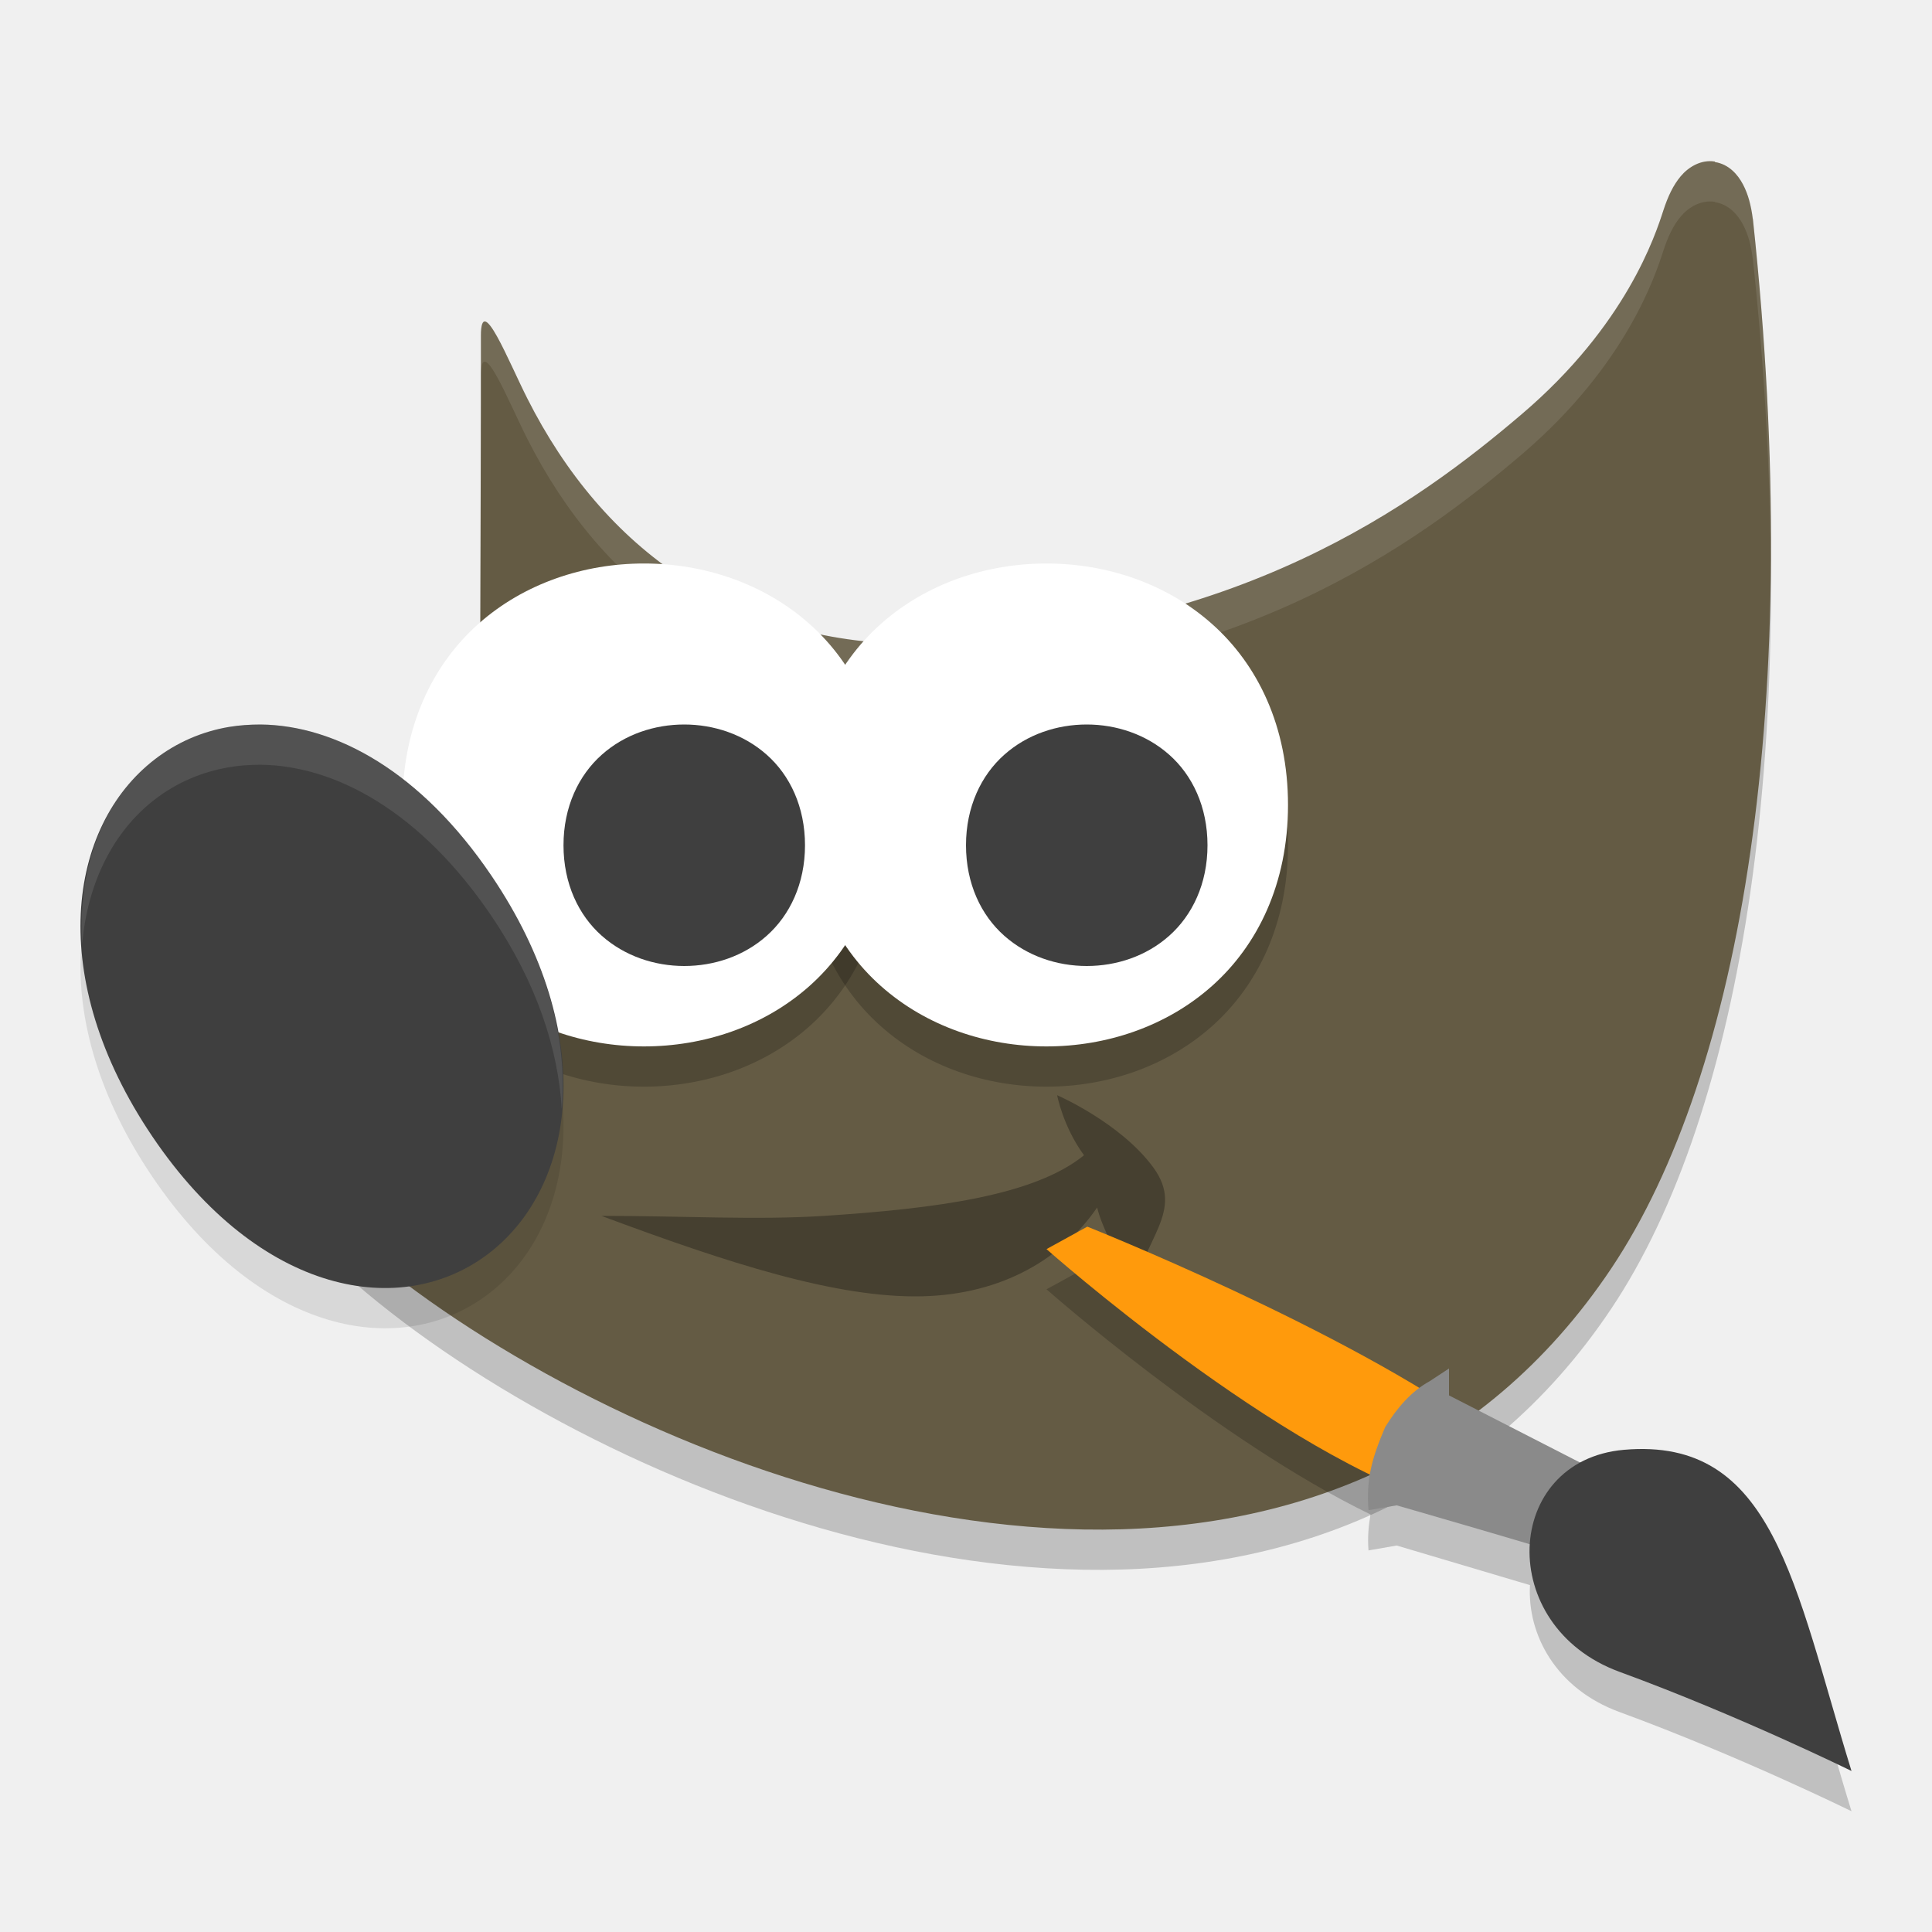
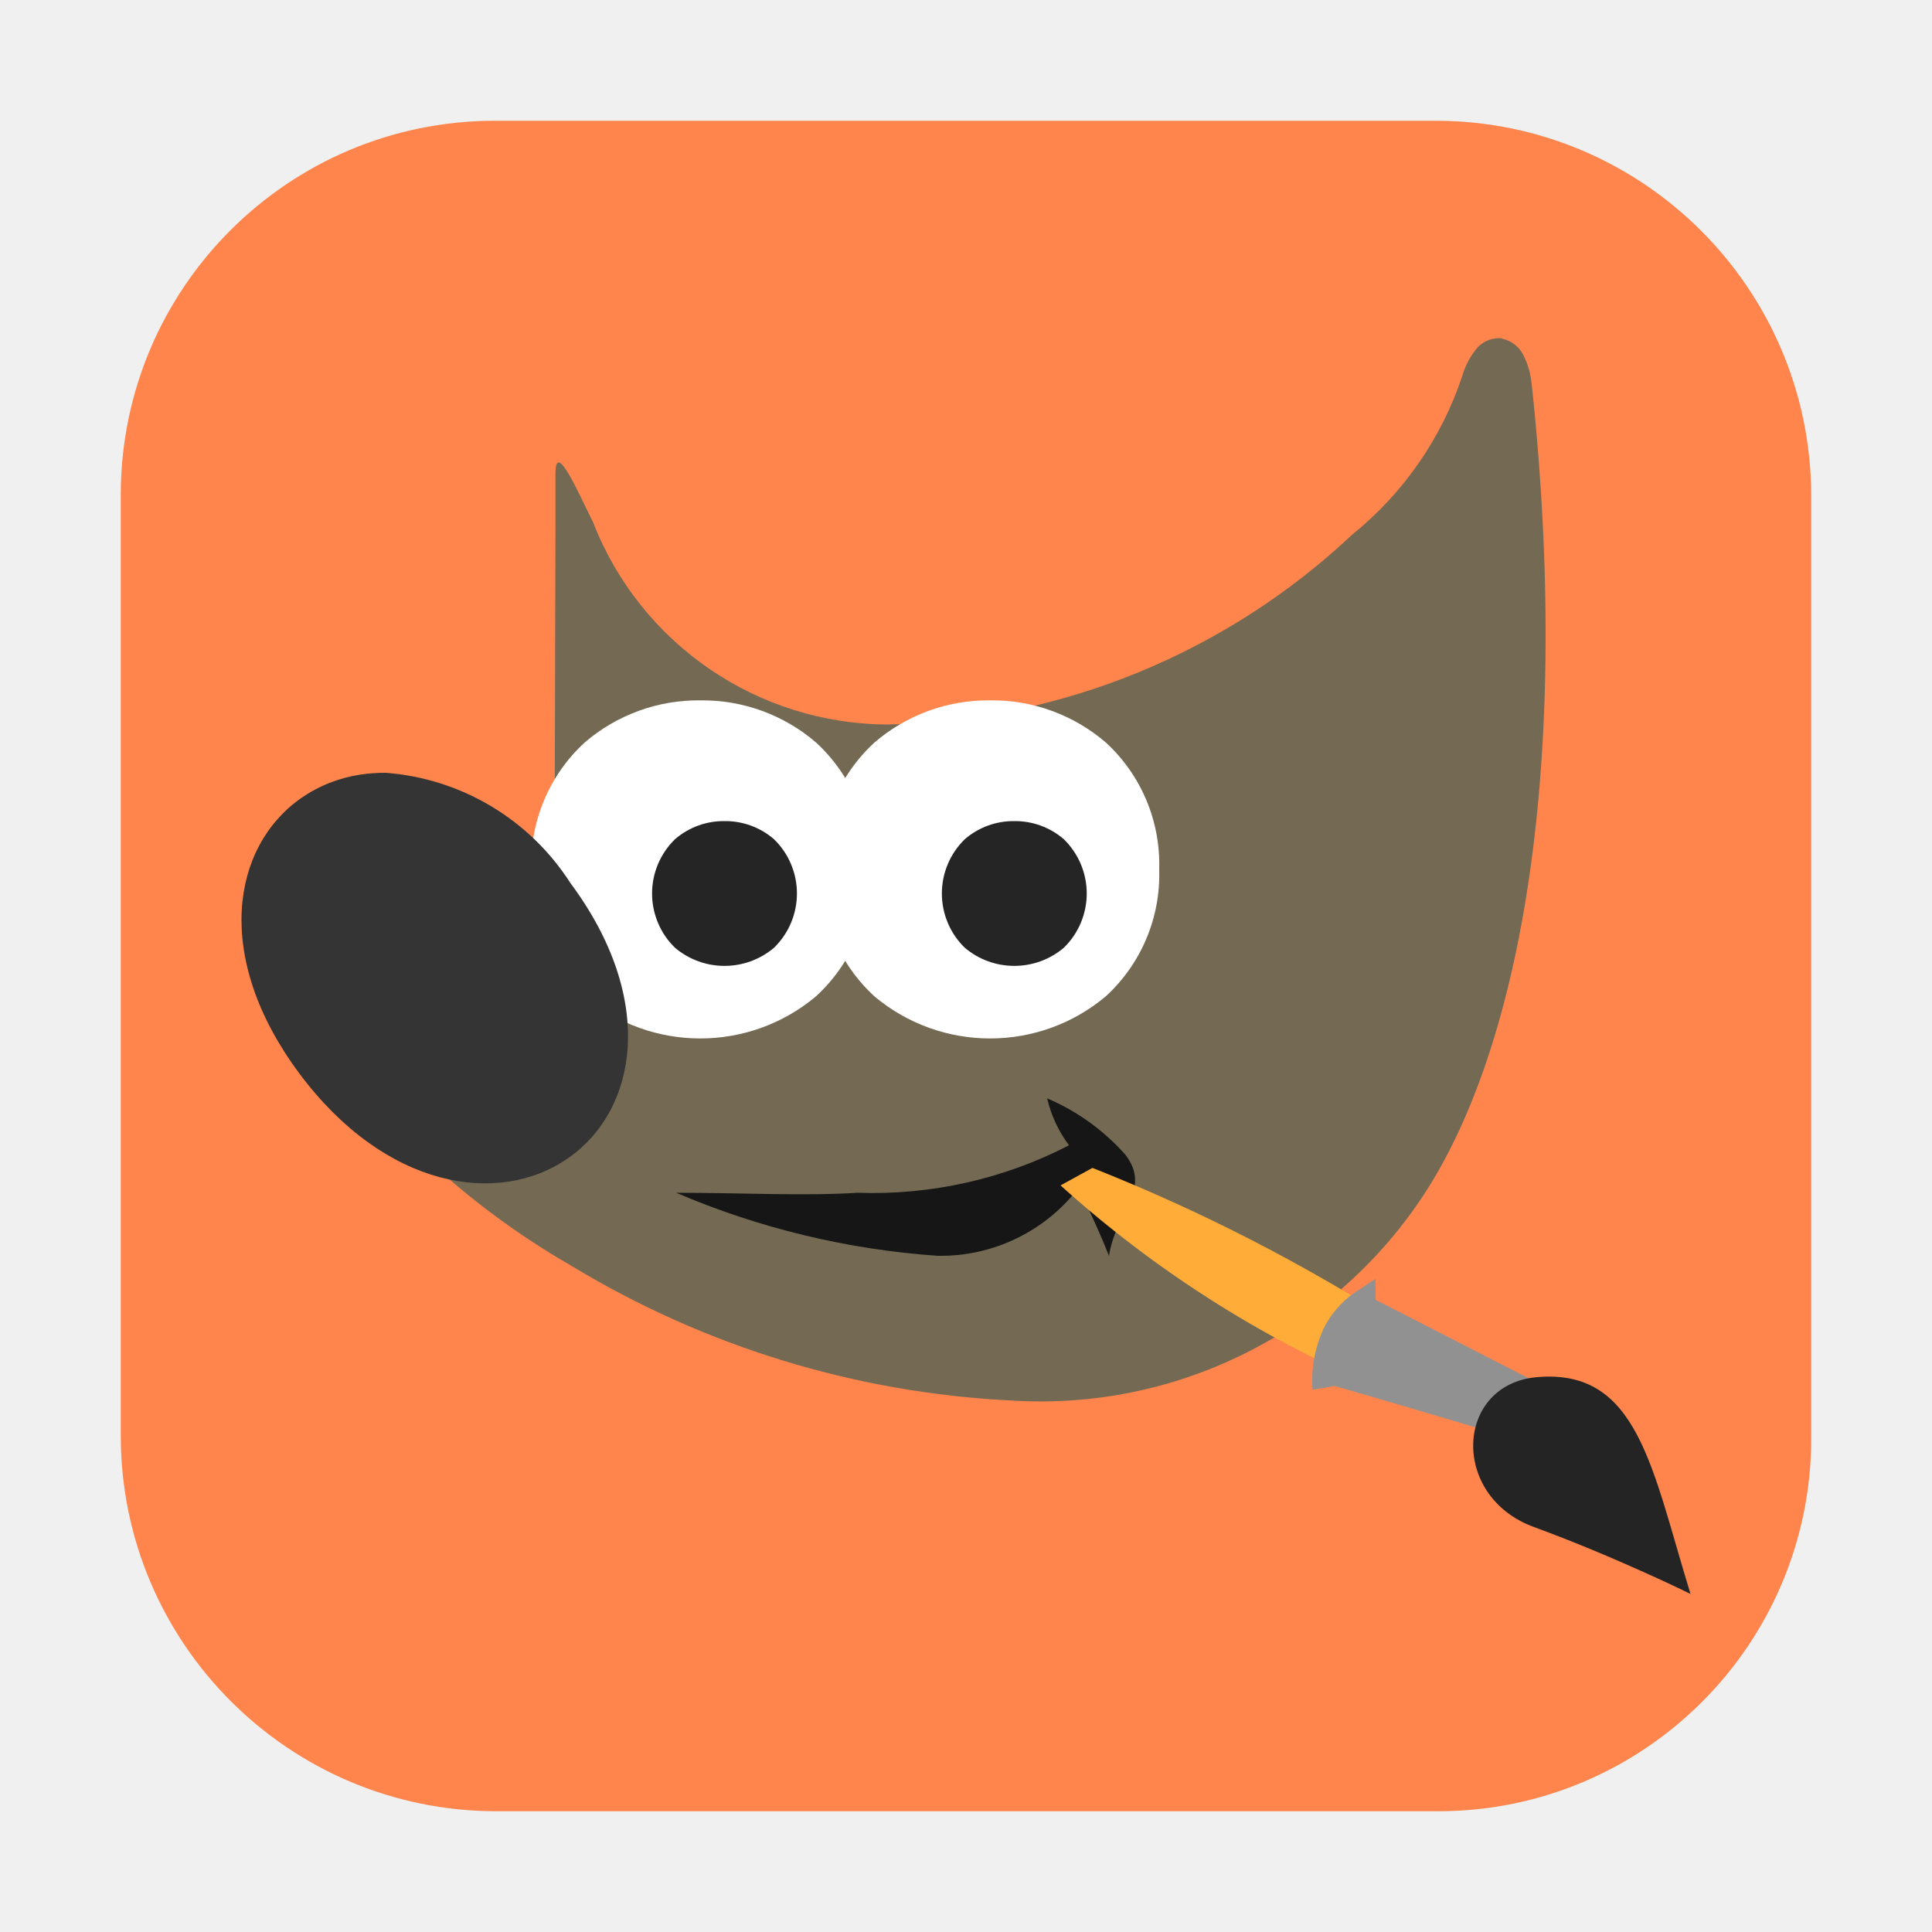
- <svg xmlns="http://www.w3.org/2000/svg" width="24" height="24" version="1.1">
-   <path style="opacity:.2;fill-rule:evenodd" d="m21.303 2.507c-0.174-0.028-0.33 0.07-0.424 0.182-0.094 0.112-0.159 0.25-0.216 0.425-0.098 0.302-0.458 1.423-1.758 2.53-1.299 1.108-3.54 2.757-7.423 2.857-2.361 0.028-3.99-1.187-4.931-3.05-0.235-0.465-0.577-1.332-0.577-0.78v0.852l-0.012 4.412 0.024 0.058s0.212 0.47-0.012 1.103c-0.224 0.633-1.105 1.557-3.075 2.148l-0.241 0.072 0.046 0.254c0.109 0.614 0.545 1.244 1.188 1.889 0.643 0.645 1.504 1.297 2.506 1.886 2.005 1.179 4.573 2.111 7.068 2.155 2.495 0.044 4.936-0.829 6.551-3.245 1.615-2.416 2.403-7.028 1.758-13.035h-0.001c-0.021-0.165-0.057-0.306-0.122-0.429-0.065-0.123-0.175-0.251-0.349-0.278z" />
-   <path style="fill-rule:evenodd;fill:#645b44" d="m21.303 2.007c-0.174-0.028-0.33 0.07-0.424 0.182-0.094 0.112-0.159 0.25-0.216 0.425-0.098 0.302-0.458 1.423-1.758 2.53-1.299 1.108-3.54 2.757-7.423 2.857-2.361 0.028-3.99-1.187-4.931-3.05-0.235-0.465-0.577-1.332-0.577-0.78v0.852l-0.012 4.412 0.024 0.058s0.212 0.47-0.012 1.103c-0.224 0.633-1.105 1.557-3.075 2.148l-0.241 0.072 0.046 0.254c0.109 0.614 0.545 1.244 1.188 1.889 0.643 0.645 1.504 1.297 2.506 1.886 2.005 1.179 4.573 2.111 7.068 2.155 2.495 0.044 4.936-0.829 6.551-3.245 1.615-2.416 2.403-7.028 1.758-13.035h-0.001c-0.021-0.165-0.057-0.306-0.122-0.429-0.065-0.123-0.175-0.251-0.349-0.278z" />
-   <path style="opacity:.1;fill-rule:evenodd;fill:#ffffff" d="m21.303 2.007c-0.174-0.028-0.33 0.07-0.424 0.182-0.094 0.112-0.159 0.25-0.216 0.425-0.098 0.302-0.459 1.423-1.758 2.53-1.299 1.108-3.54 2.757-7.423 2.856-2.361 0.028-3.99-1.187-4.932-3.05-0.235-0.465-0.577-1.332-0.577-0.78v0.5c0-0.551 0.342 0.315 0.577 0.78 0.942 1.863 2.57 3.077 4.932 3.05 3.883-0.1 6.124-1.749 7.423-2.856 1.299-1.108 1.66-2.228 1.758-2.53 0.057-0.174 0.122-0.313 0.216-0.425 0.094-0.112 0.25-0.209 0.424-0.182v0.004c0.174 0.028 0.283 0.155 0.349 0.278 0.065 0.123 0.102 0.265 0.122 0.43h0.001c0.147 1.369 0.216 2.661 0.222 3.876 0.015-1.356-0.054-2.818-0.222-4.376h-0.001c-0.021-0.165-0.057-0.306-0.122-0.43-0.065-0.123-0.175-0.251-0.349-0.278v-0.004zm-15.329 3.016-0.012 4.412 0.001 0.003 0.011-3.915v-0.5zm0.08 5.239c-0.016 0.105-0.038 0.215-0.08 0.334-0.224 0.633-1.105 1.557-3.075 2.148l-0.24 0.071 0.046 0.253c0.013 0.072 0.031 0.145 0.053 0.218l0.142-0.042c1.97-0.591 2.852-1.515 3.075-2.148 0.123-0.347 0.113-0.636 0.08-0.834z" />
-   <path style="opacity:0.3;fill-rule:evenodd" d="m 7.472,15.104 c 1.011,0 1.932,0.054 2.768,0 1.388,-0.091 2.609,-0.251 3.226,-0.753 -0.261,-0.356 -0.334,-0.746 -0.334,-0.746 0,0 0.785,0.34 1.193,0.895 0.407,0.554 -0.143,0.895 -0.25,1.604 C 13.837,15.481 13.689,15.247 13.629,15 c -0.431,0.628 -1.172,1.079 -2.17,1.103 -1.062,0.026 -2.413,-0.412 -3.988,-0.999 z" />
-   <path style="opacity:.2;fill-rule:evenodd" d="m7.999 7.5c-0.742 0-1.488 0.245-2.056 0.75-0.568 0.505-0.944 1.274-0.944 2.25 0 0.976 0.376 1.745 0.944 2.249 0.568 0.505 1.314 0.75 2.056 0.75 0.742 0 1.488-0.245 2.056-0.75s0.945-1.273 0.945-2.249c0-0.976-0.377-1.746-0.945-2.25-0.568-0.505-1.314-0.75-2.056-0.75z" />
-   <path style="opacity:.2;fill-rule:evenodd" d="m12.999 7.5c-0.742 0-1.488 0.245-2.056 0.75-0.568 0.505-0.944 1.274-0.944 2.25 0 0.976 0.376 1.745 0.944 2.249 0.568 0.505 1.314 0.75 2.056 0.75 0.742 0 1.488-0.245 2.056-0.75s0.945-1.273 0.945-2.249c0-0.976-0.377-1.746-0.945-2.25-0.568-0.505-1.314-0.75-2.056-0.75z" />
-   <path style="fill-rule:evenodd;fill:#ffffff" d="m7.999 7c-0.742 0-1.488 0.245-2.056 0.75-0.568 0.505-0.944 1.274-0.944 2.25 0 0.976 0.376 1.745 0.944 2.249 0.568 0.505 1.314 0.75 2.056 0.75 0.742 0 1.488-0.245 2.056-0.75s0.945-1.273 0.945-2.249c0-0.976-0.377-1.746-0.945-2.25-0.568-0.505-1.314-0.75-2.056-0.75z" />
-   <path style="fill-rule:evenodd;fill:#3f3f3f" d="m8.5 9c-0.368 0-0.739 0.121-1.025 0.376-0.286 0.254-0.475 0.646-0.475 1.124 0 0.478 0.188 0.87 0.475 1.124 0.286 0.254 0.658 0.376 1.025 0.376 0.368 0 0.739-0.121 1.025-0.376 0.286-0.254 0.475-0.646 0.475-1.124 0-0.478-0.188-0.87-0.475-1.124-0.286-0.254-0.658-0.376-1.025-0.376z" />
-   <path style="opacity:0.1;fill-rule:evenodd" d="m3.237 9.5c-0.133 0-0.264 0.009-0.391 0.03-0.338 0.057-0.652 0.194-0.922 0.402-1.08 0.831-1.365 2.715-0.03 4.688 1.335 1.973 3.1 2.279 4.181 1.448 1.08-0.831 1.366-2.715 0.031-4.688-0.876-1.295-1.937-1.871-2.869-1.88z" />
-   <path style="fill-rule:evenodd;fill:#3f3f3f" d="m3.237 9c-0.133 0-0.264 0.009-0.391 0.03-0.338 0.057-0.652 0.194-0.922 0.402-1.08 0.831-1.365 2.715-0.03 4.688 1.335 1.973 3.1 2.279 4.181 1.448 1.08-0.831 1.366-2.715 0.031-4.688-0.876-1.295-1.937-1.871-2.869-1.88z" />
-   <path style="fill-rule:evenodd;fill:#ffffff" d="m12.999 7c-0.742 0-1.488 0.245-2.056 0.75-0.568 0.505-0.944 1.274-0.944 2.25 0 0.976 0.376 1.745 0.944 2.249 0.568 0.505 1.314 0.75 2.056 0.75 0.742 0 1.488-0.245 2.056-0.75s0.945-1.273 0.945-2.249c0-0.976-0.377-1.746-0.945-2.25-0.568-0.505-1.314-0.75-2.056-0.75z" />
-   <path style="fill-rule:evenodd;fill:#3f3f3f" d="m13.5 9c-0.368 0-0.739 0.121-1.025 0.376-0.286 0.254-0.475 0.646-0.475 1.124 0 0.478 0.188 0.87 0.475 1.124 0.286 0.254 0.658 0.376 1.025 0.376 0.368 0 0.739-0.121 1.025-0.376 0.286-0.254 0.475-0.646 0.475-1.124 0-0.478-0.188-0.87-0.475-1.124-0.286-0.254-0.658-0.376-1.025-0.376z" />
-   <path style="opacity:.1;fill-rule:evenodd;fill:#ffffff" d="m3.236 9c-0.133 0-0.264 0.01-0.391 0.031-0.338 0.057-0.652 0.193-0.922 0.4-0.62 0.477-0.962 1.307-0.902 2.295 0.067-0.765 0.39-1.401 0.902-1.795 0.27-0.208 0.583-0.343 0.922-0.4 0.127-0.022 0.258-0.031 0.391-0.031 0.932 0.009 1.993 0.584 2.869 1.879 0.569 0.841 0.829 1.661 0.873 2.395 0.074-0.848-0.171-1.857-0.873-2.895-0.876-1.295-1.937-1.87-2.869-1.879z" />
-   <path style="opacity:0.2" d="M 13.508,15.738 13,16.016 c 0,0 2.121,1.874 4.025,2.797 -0.024,0.14 -0.038,0.278 -0.025,0.447 l 0.35,-0.061 c 0,0 0.923,0.275 1.656,0.492 -0.035,0.611 0.321,1.287 1.111,1.576 C 21.611,21.815 23,22.5 23,22.5 c -0.713,-2.315 -0.966,-4.154 -2.828,-3.99 -0.208,0.018 -0.382,0.079 -0.535,0.162 L 18,17.834 V 17.5 l -0.242,0.158 c -0.042,0.023 -0.076,0.063 -0.115,0.092 -1.762,-1.066 -4.135,-2.012 -4.135,-2.012 z" />
-   <path style="fill:#ff9a0c" d="m 17.984,18.7 0.463,-0.922 C 16.724,16.517 13.507,15.238 13.507,15.238 l -0.507,0.279 c 0,0 2.921,2.591 4.984,3.184 z" />
-   <path style="fill:#8a8a8a" d="m 18,17 -0.242,0.159 c -0.224,0.122 -0.405,0.331 -0.552,0.571 -0.168,0.396 -0.235,0.643 -0.206,1.03 l 0.35,-0.06 c 0,0 1.827,0.524 2.693,0.8 l 0.101,-0.195 0.356,-0.69 -2.5,-1.281 z" />
-   <path style="fill:#3f3f3f" d="m 23,22 c -0.713,-2.315 -0.965,-4.153 -2.827,-3.99 -1.501,0.132 -1.606,2.19 -0.055,2.758 C 21.611,21.315 23,22 23,22 Z" />
+ <svg xmlns="http://www.w3.org/2000/svg" height="16px" width="16px" id="svg6" viewBox="0 0 16 16">
+   <defs>
+     <style>.cls-1{fill:#ff854d;}.cls-2{fill:#746a53;}.cls-2,.cls-3,.cls-4,.cls-5,.cls-6{fill-rule:evenodd;}.cls-3{fill:#fff;}.cls-4{fill:#252525;}.cls-5{fill:#161616;}.cls-6{fill:#343434;}.cls-7{fill:#ffac38;}.cls-8{fill:#919191;}.cls-9{fill:#242424;}</style>
+   </defs>
+   <path id="rect51" class="cls-1" d="M4.09,1h7.806A3.112,3.112,0,0,1,15,4.103V11.91A3.09,3.09,0,0,1,11.91,15H4.103A3.112,3.112,0,0,1,1,11.897V4.09A3.099,3.099,0,0,1,4.09,1Z" />
+   <path class="cls-2" d="M12.44,2.802a.245.245,0,0,0-.219.094.641.641,0,0,0-.112.22,2.838,2.838,0,0,1-.909,1.31A5.79,5.79,0,0,1,7.362,6a2.629,2.629,0,0,1-2.45-1.674C4.791,4.085,4.6,3.637,4.6,3.922v.441L4.594,6.648l.012.03A.82.82,0,0,1,4.6,7.249,2.52,2.52,0,0,1,2.925,8.361L2.8,8.398l.024.131a1.994,1.994,0,0,0,.614.978,6.525,6.525,0,0,0,1.296.977,7.765,7.765,0,0,0,3.654,1.115,3.796,3.796,0,0,0,3.387-1.68c.835-1.251,1.242-3.639.909-6.748h-.001a.637.637,0,0,0-.063-.222.254.254,0,0,0-.18-.144Z" />
+   <path class="cls-3" d="M5.8,5.8a1.442,1.442,0,0,0-.959.35A1.368,1.368,0,0,0,4.4,7.2a1.367,1.367,0,0,0,.44,1.05,1.49,1.49,0,0,0,1.919,0A1.367,1.367,0,0,0,7.2,7.2a1.369,1.369,0,0,0-.441-1.05A1.442,1.442,0,0,0,5.8,5.8Z" />
+   <path class="cls-4" d="M6,6.8a.616.616,0,0,0-.41.15.627.627,0,0,0,0,.899.635.635,0,0,0,.82,0,.627.627,0,0,0,0-.899A.616.616,0,0,0,6,6.8Z" />
+   <path class="cls-5" d="M5.6,9.878c.549,0,1.049.028,1.502,0a3.539,3.539,0,0,0,1.751-.393,1.046,1.046,0,0,1-.181-.389,1.82,1.82,0,0,1,.648.467c.221.289-.078.467-.136.837-.129-.325-.209-.447-.241-.576a1.441,1.441,0,0,1-1.178.576A6.683,6.683,0,0,1,5.6,9.878Z" />
+   <path class="cls-6" d="M3.193,6.4a1.359,1.359,0,0,0-.208.015,1.162,1.162,0,0,0-.492.195c-.576.404-.728,1.319-.016,2.277S4.13,9.994,4.707,9.59s.729-1.319.017-2.277a1.995,1.995,0,0,0-1.53-.913Z" />
+   <path class="cls-3" d="M8.2,5.8a1.442,1.442,0,0,0-.959.35A1.368,1.368,0,0,0,6.8,7.2a1.367,1.367,0,0,0,.44,1.05,1.49,1.49,0,0,0,1.919,0A1.367,1.367,0,0,0,9.6,7.2a1.369,1.369,0,0,0-.441-1.05A1.442,1.442,0,0,0,8.2,5.8Z" />
+   <path class="cls-4" d="M8.4,6.8a.616.616,0,0,0-.41.15.627.627,0,0,0,0,.899.635.635,0,0,0,.82,0,.627.627,0,0,0,0-.899A.616.616,0,0,0,8.4,6.8Z" />
+   <path class="cls-7" d="M11.383,11.478l.242-.481A14.841,14.841,0,0,0,9.047,9.672l-.264.145A9.348,9.348,0,0,0,11.383,11.478Z" />
+   <path class="cls-8" d="M11.391,10.591l-.126.083a.813.813,0,0,0-.288.298,1.017,1.017,0,0,0-.107.537l.183-.031s.953.274,1.405.417l.053-.102.186-.36-1.304-.668Z" />
+   <path class="cls-9" d="M14,13.2c-.321-1.042-.434-1.869-1.272-1.795-.675.059-.723.985-.025,1.241C13.375,12.892,14,13.2,14,13.2Z" />
</svg>
